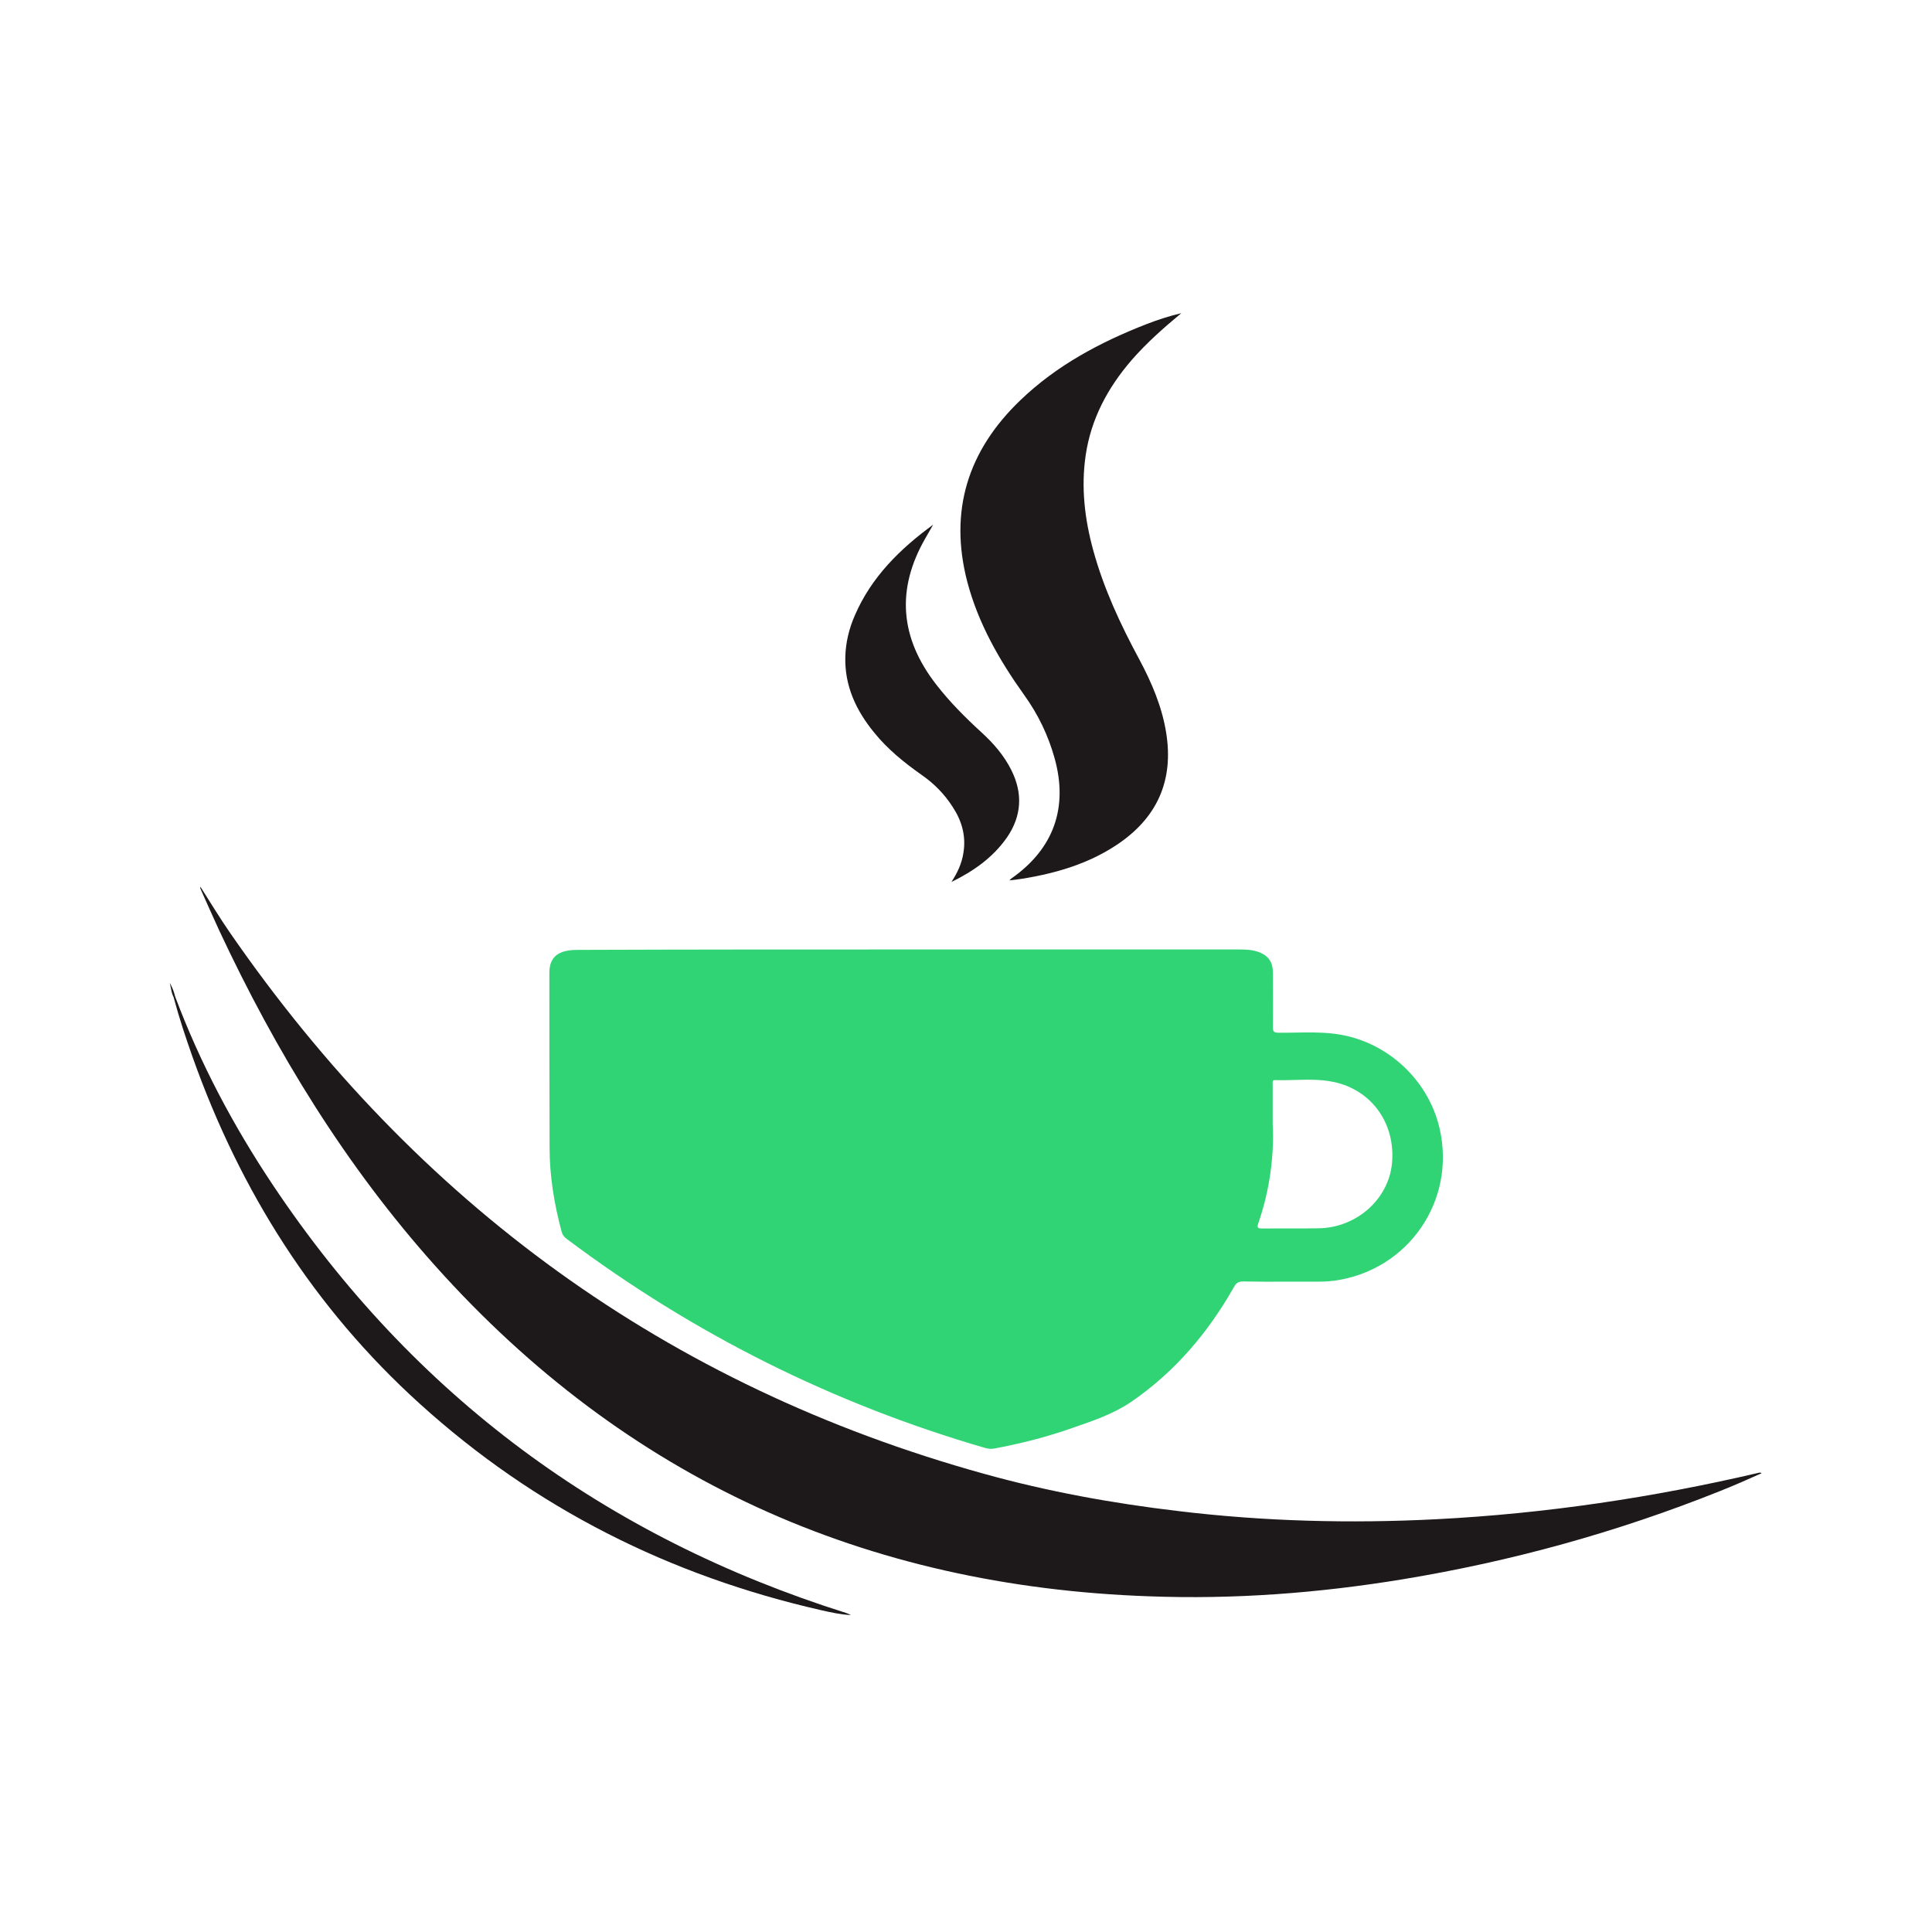
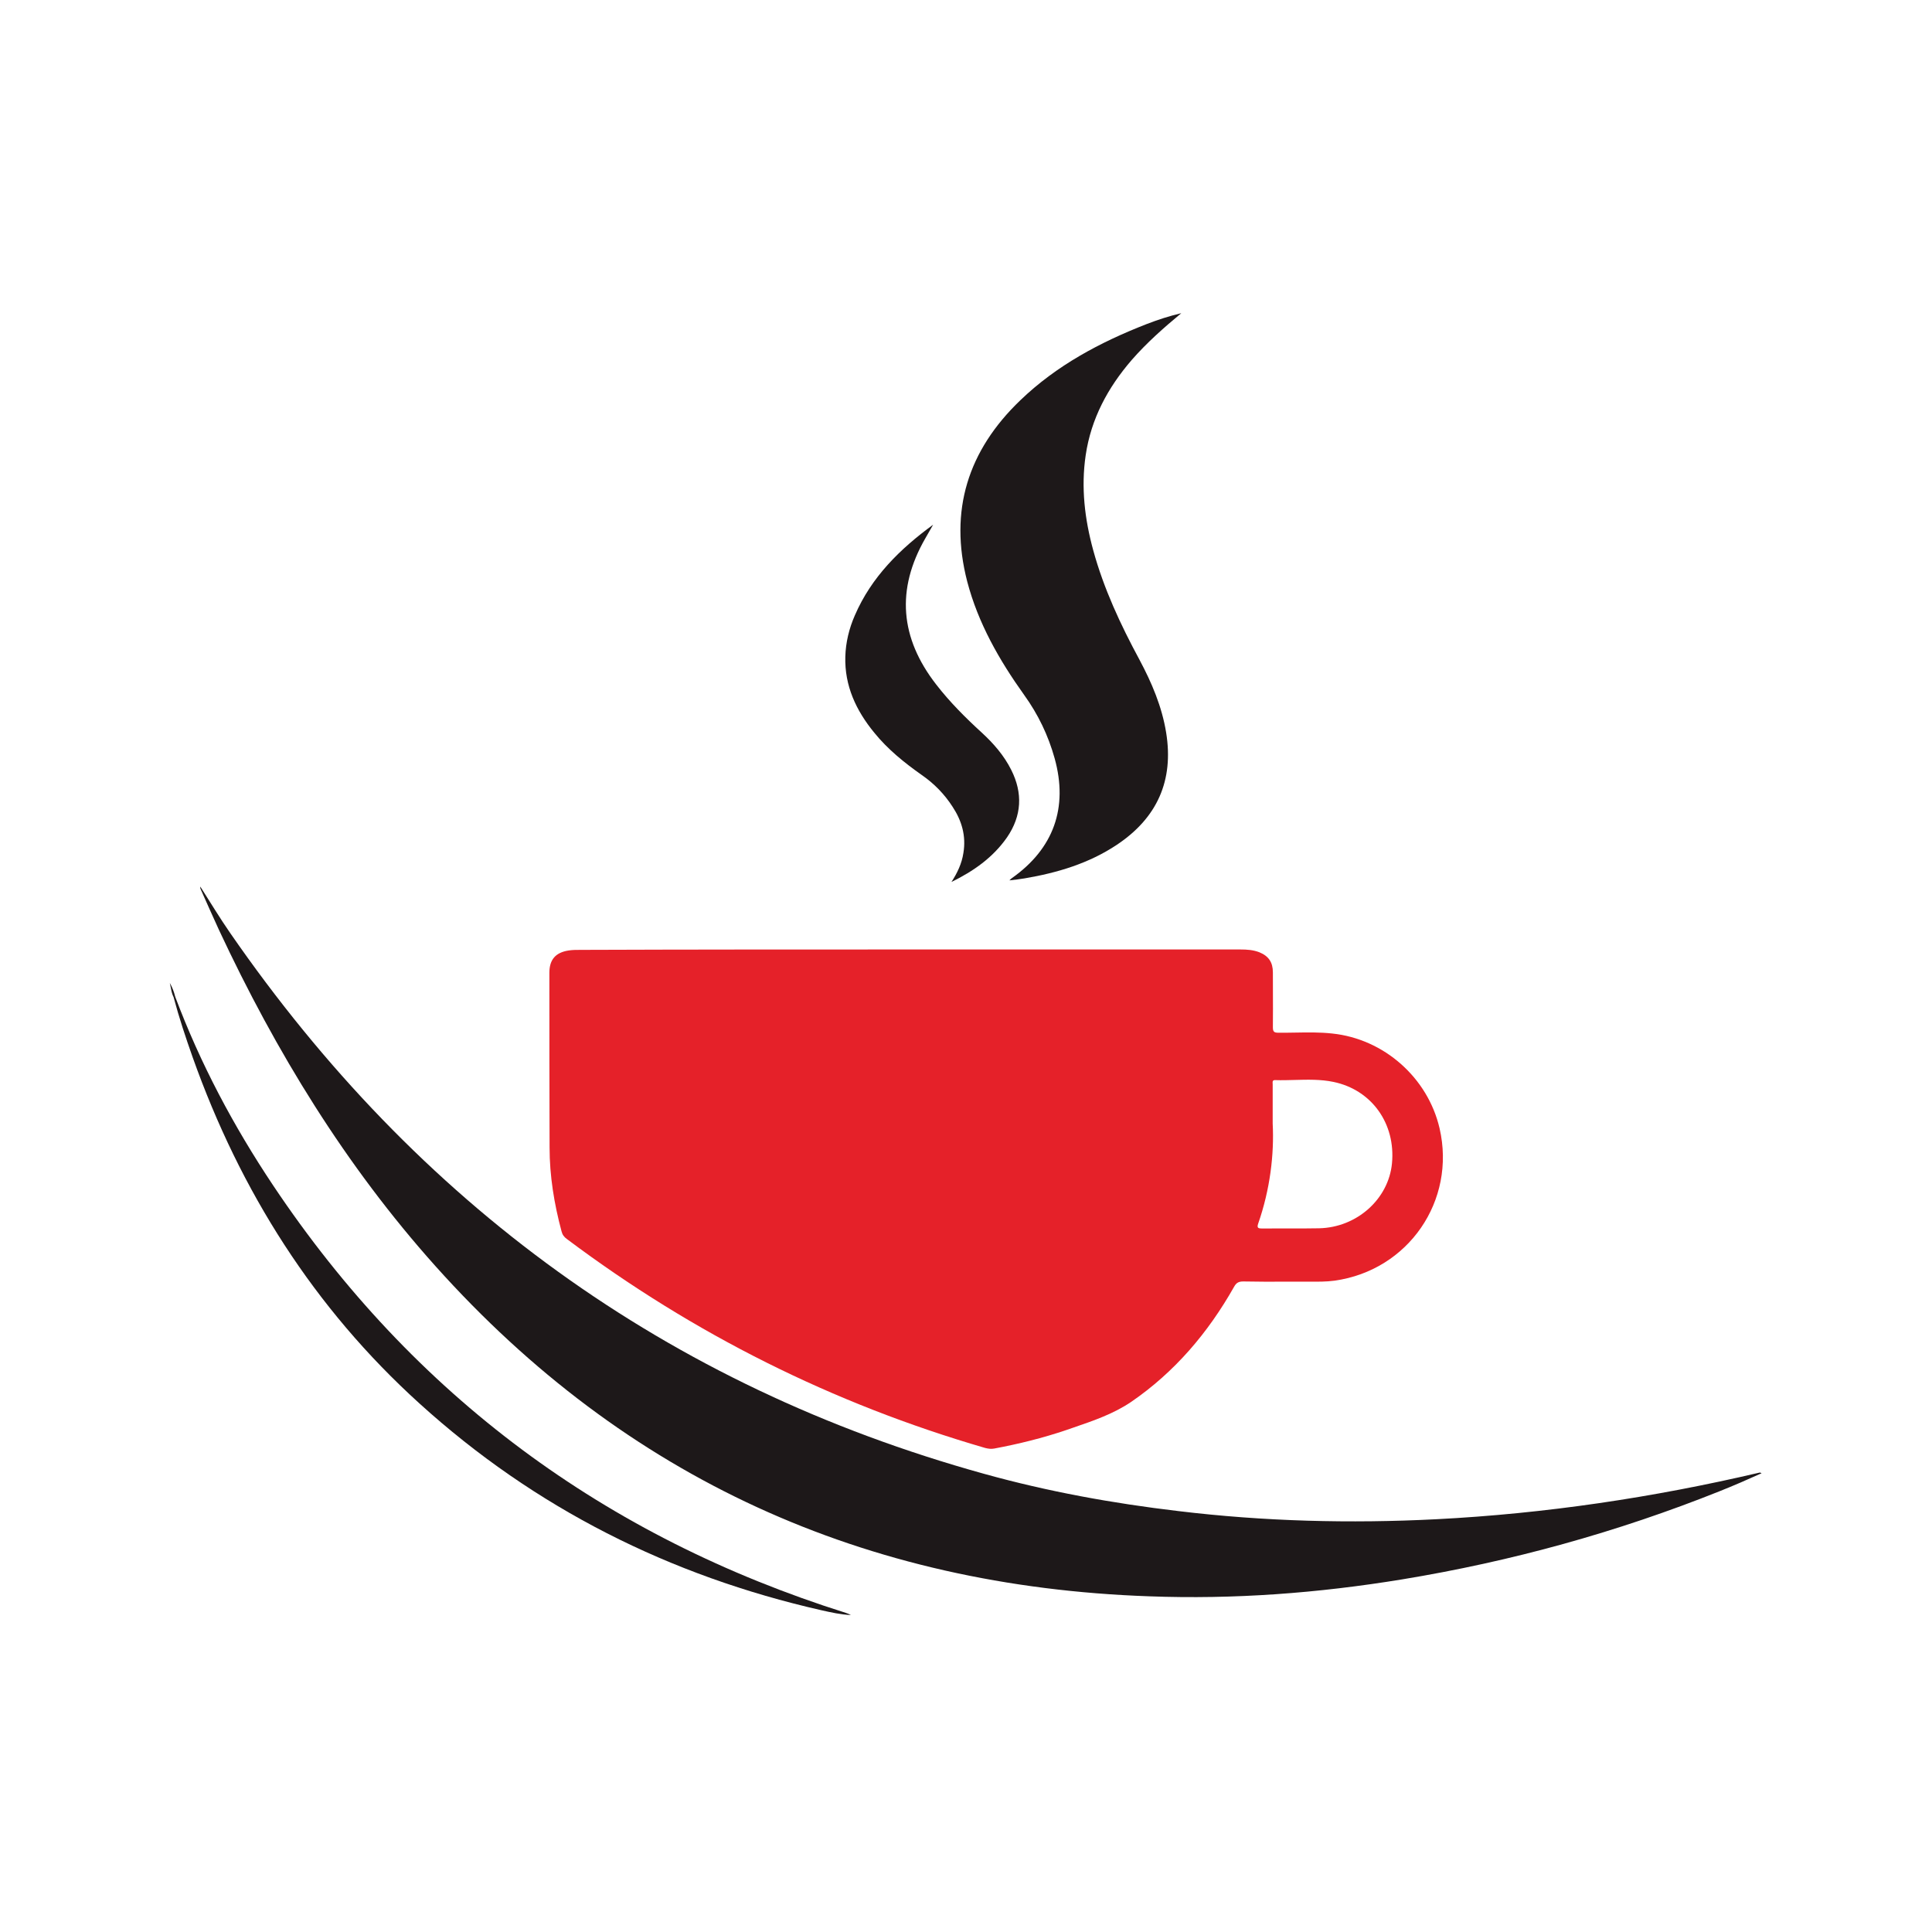
<svg xmlns="http://www.w3.org/2000/svg" width="512" height="512" viewBox="0 0 512 512" fill="none">
  <path d="M53.072 234.943C55.764 239.165 58.245 243.282 60.989 247.24C110.493 318.858 176.675 367.254 260.801 390.581C277.69 395.278 294.842 398.392 312.259 400.45C335.005 403.195 357.805 403.775 380.604 402.614C409.526 401.136 438.078 396.861 466.261 390.264C466.419 390.212 466.577 390.264 466.841 390.423C464.994 391.214 463.2 392.059 461.353 392.85C459.505 393.642 457.605 394.434 455.758 395.173C428.578 406.045 400.501 413.803 371.579 418.553C349.361 422.194 327.036 423.883 304.553 423.039C229.241 420.4 165.856 391.9 115.402 335.535C91.547 308.883 73.128 278.748 58.033 246.449C56.345 242.807 54.761 239.165 53.125 235.524C53.072 235.471 53.072 235.313 53.072 234.943Z" fill="#1D1819" />
  <path d="M313.052 83C308.408 86.853 303.869 90.864 299.911 95.403C293.578 102.738 289.144 110.972 287.719 120.63C286.453 129.179 287.456 137.571 289.725 145.857C292.522 156.043 296.955 165.542 301.969 174.831C305.241 180.953 307.933 187.286 309.041 194.147C311.099 206.866 306.666 216.736 296.005 223.86C288.564 228.821 280.225 231.302 271.517 232.78C270.25 232.991 268.984 233.149 267.506 233.307C267.823 232.991 267.981 232.832 268.139 232.727C279.222 224.916 283.128 214.044 279.486 200.955C277.797 194.886 275.106 189.292 271.411 184.172C264.814 174.937 259.22 165.173 256.317 154.09C251.462 135.301 256.528 119.363 270.409 106.063C280.014 96.827 291.519 90.705 303.816 85.903C306.825 84.742 309.886 83.739 313.052 83Z" fill="#1D1819" />
  <path d="M252.148 233.73C253.678 231.355 254.892 228.874 255.314 226.024C256.053 221.538 254.892 217.527 252.464 213.833C250.3 210.455 247.556 207.658 244.284 205.389C239.64 202.117 235.259 198.581 231.67 194.147C226.868 188.289 223.807 181.745 224.018 174.04C224.123 170.24 225.02 166.545 226.551 163.062C230.931 152.929 238.478 145.487 247.292 139.049C246.606 140.263 245.92 141.424 245.234 142.638C237.423 156.201 238.531 169.079 248.084 181.376C251.673 186.02 255.842 190.189 260.17 194.147C263.283 196.997 266.081 200.217 267.981 204.017C271.094 210.191 270.778 216.208 266.872 221.908C263.125 227.291 257.953 230.88 252.148 233.73Z" fill="#1D1819" />
  <path d="M46.426 264.129C53.076 281.862 61.89 298.434 72.392 314.161C109.6 369.84 160.37 407.312 224.124 427.419C224.599 427.578 225.022 427.736 225.497 428C222.858 427.894 220.272 427.314 217.686 426.733C177.523 417.603 141.793 399.712 111.183 371.951C83.211 346.619 63.684 315.692 51.071 280.226C49.223 275.001 47.482 269.776 46.057 264.445C46.004 264.076 46.162 264.023 46.426 264.129Z" fill="#1D1819" />
  <path d="M46.425 264.129C46.319 264.234 46.214 264.34 46.108 264.445C45.422 263.231 45.317 261.807 45 260.487C45.633 261.595 46.108 262.809 46.425 264.129Z" fill="#1D1819" />
-   <path fill-rule="evenodd" clip-rule="evenodd" d="M328.725 251.621H241.261C212.133 251.621 182.952 251.621 153.824 251.727C152.768 251.727 151.713 251.727 150.71 251.885C147.227 252.413 145.59 254.313 145.59 257.796C145.59 273.259 145.59 288.67 145.643 304.081C145.643 311.628 146.857 319.017 148.81 326.3C149.021 327.197 149.496 327.83 150.235 328.358C183.801 353.532 220.744 372.004 261.065 383.72C261.91 383.932 262.649 384.037 263.493 383.879C269.985 382.665 276.371 381.082 282.598 378.971C283.26 378.74 283.924 378.512 284.588 378.284C289.847 376.477 295.111 374.669 299.751 371.529C311.309 363.613 320.175 353.163 327.036 341.024C327.616 339.969 328.25 339.599 329.464 339.599C333.183 339.679 336.872 339.669 340.576 339.659C341.813 339.655 343.052 339.652 344.294 339.652C345.226 339.637 346.154 339.644 347.078 339.651C349.294 339.669 351.491 339.686 353.688 339.388C373.215 336.644 385.934 318.225 381.501 299.014C378.387 285.609 366.777 275.318 353.055 273.893C349.824 273.534 346.568 273.59 343.321 273.646C341.795 273.672 340.271 273.698 338.752 273.682C337.591 273.682 337.327 273.365 337.327 272.204C337.363 268.969 337.351 265.757 337.339 262.538C337.333 260.925 337.327 259.311 337.327 257.69C337.327 255.052 336.219 253.363 333.739 252.36C332.103 251.727 330.414 251.621 328.725 251.621ZM337.275 287.403V297.748C337.697 305.928 336.589 315.217 333.422 324.294C333.052 325.402 333.422 325.561 334.425 325.561C336.596 325.538 338.758 325.545 340.919 325.551C343.799 325.56 346.677 325.568 349.572 325.508C359.599 325.297 367.99 317.75 368.888 308.303C369.89 297.8 363.557 288.828 353.371 286.717C349.993 286.014 346.544 286.108 343.103 286.201C341.383 286.248 339.666 286.295 337.961 286.242C337.206 286.198 337.235 286.676 337.264 287.143C337.269 287.231 337.275 287.319 337.275 287.403Z" fill="#30D475" />
+   <path fill-rule="evenodd" clip-rule="evenodd" d="M328.725 251.621H241.261C212.133 251.621 182.952 251.621 153.824 251.727C152.768 251.727 151.713 251.727 150.71 251.885C147.227 252.413 145.59 254.313 145.59 257.796C145.59 273.259 145.59 288.67 145.643 304.081C145.643 311.628 146.857 319.017 148.81 326.3C149.021 327.197 149.496 327.83 150.235 328.358C183.801 353.532 220.744 372.004 261.065 383.72C261.91 383.932 262.649 384.037 263.493 383.879C269.985 382.665 276.371 381.082 282.598 378.971C283.26 378.74 283.924 378.512 284.588 378.284C289.847 376.477 295.111 374.669 299.751 371.529C311.309 363.613 320.175 353.163 327.036 341.024C327.616 339.969 328.25 339.599 329.464 339.599C333.183 339.679 336.872 339.669 340.576 339.659C341.813 339.655 343.052 339.652 344.294 339.652C345.226 339.637 346.154 339.644 347.078 339.651C349.294 339.669 351.491 339.686 353.688 339.388C373.215 336.644 385.934 318.225 381.501 299.014C378.387 285.609 366.777 275.318 353.055 273.893C349.824 273.534 346.568 273.59 343.321 273.646C341.795 273.672 340.271 273.698 338.752 273.682C337.591 273.682 337.327 273.365 337.327 272.204C337.363 268.969 337.351 265.757 337.339 262.538C337.333 260.925 337.327 259.311 337.327 257.69C337.327 255.052 336.219 253.363 333.739 252.36C332.103 251.727 330.414 251.621 328.725 251.621ZM337.275 287.403V297.748C337.697 305.928 336.589 315.217 333.422 324.294C333.052 325.402 333.422 325.561 334.425 325.561C336.596 325.538 338.758 325.545 340.919 325.551C343.799 325.56 346.677 325.568 349.572 325.508C359.599 325.297 367.99 317.75 368.888 308.303C369.89 297.8 363.557 288.828 353.371 286.717C349.993 286.014 346.544 286.108 343.103 286.201C341.383 286.248 339.666 286.295 337.961 286.242C337.206 286.198 337.235 286.676 337.264 287.143C337.269 287.231 337.275 287.319 337.275 287.403Z" fill="#E52129" />
</svg>
